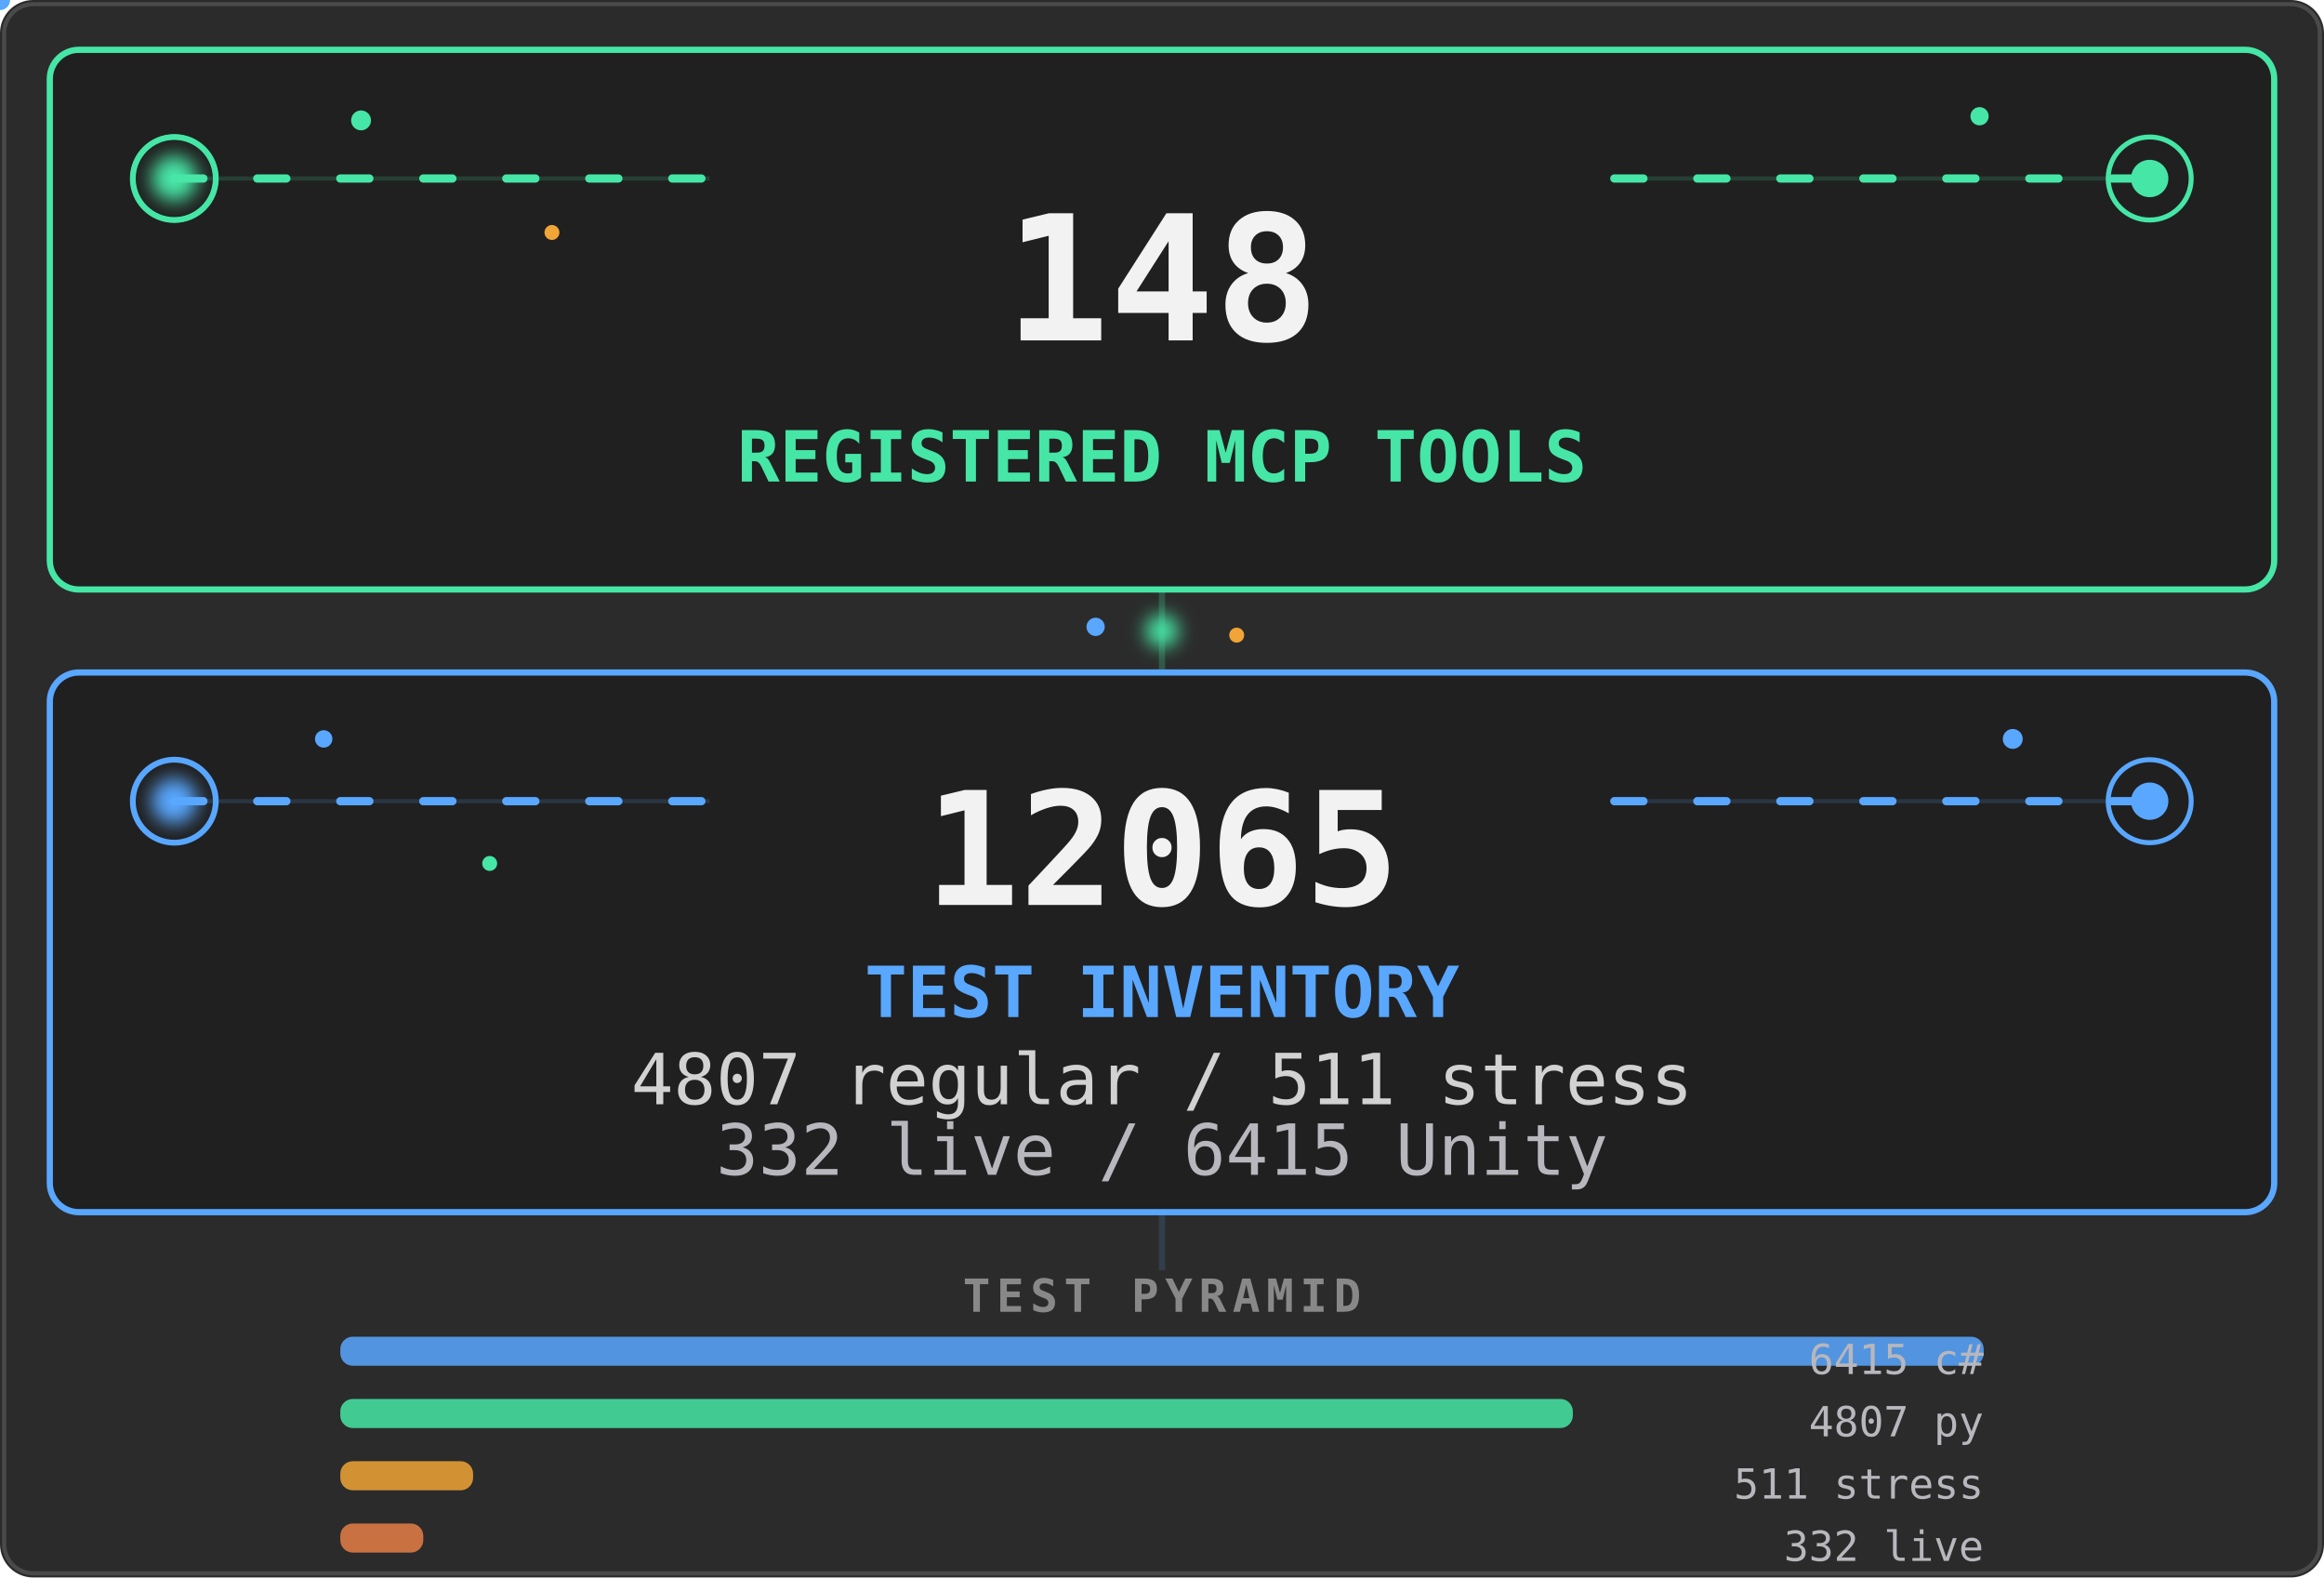
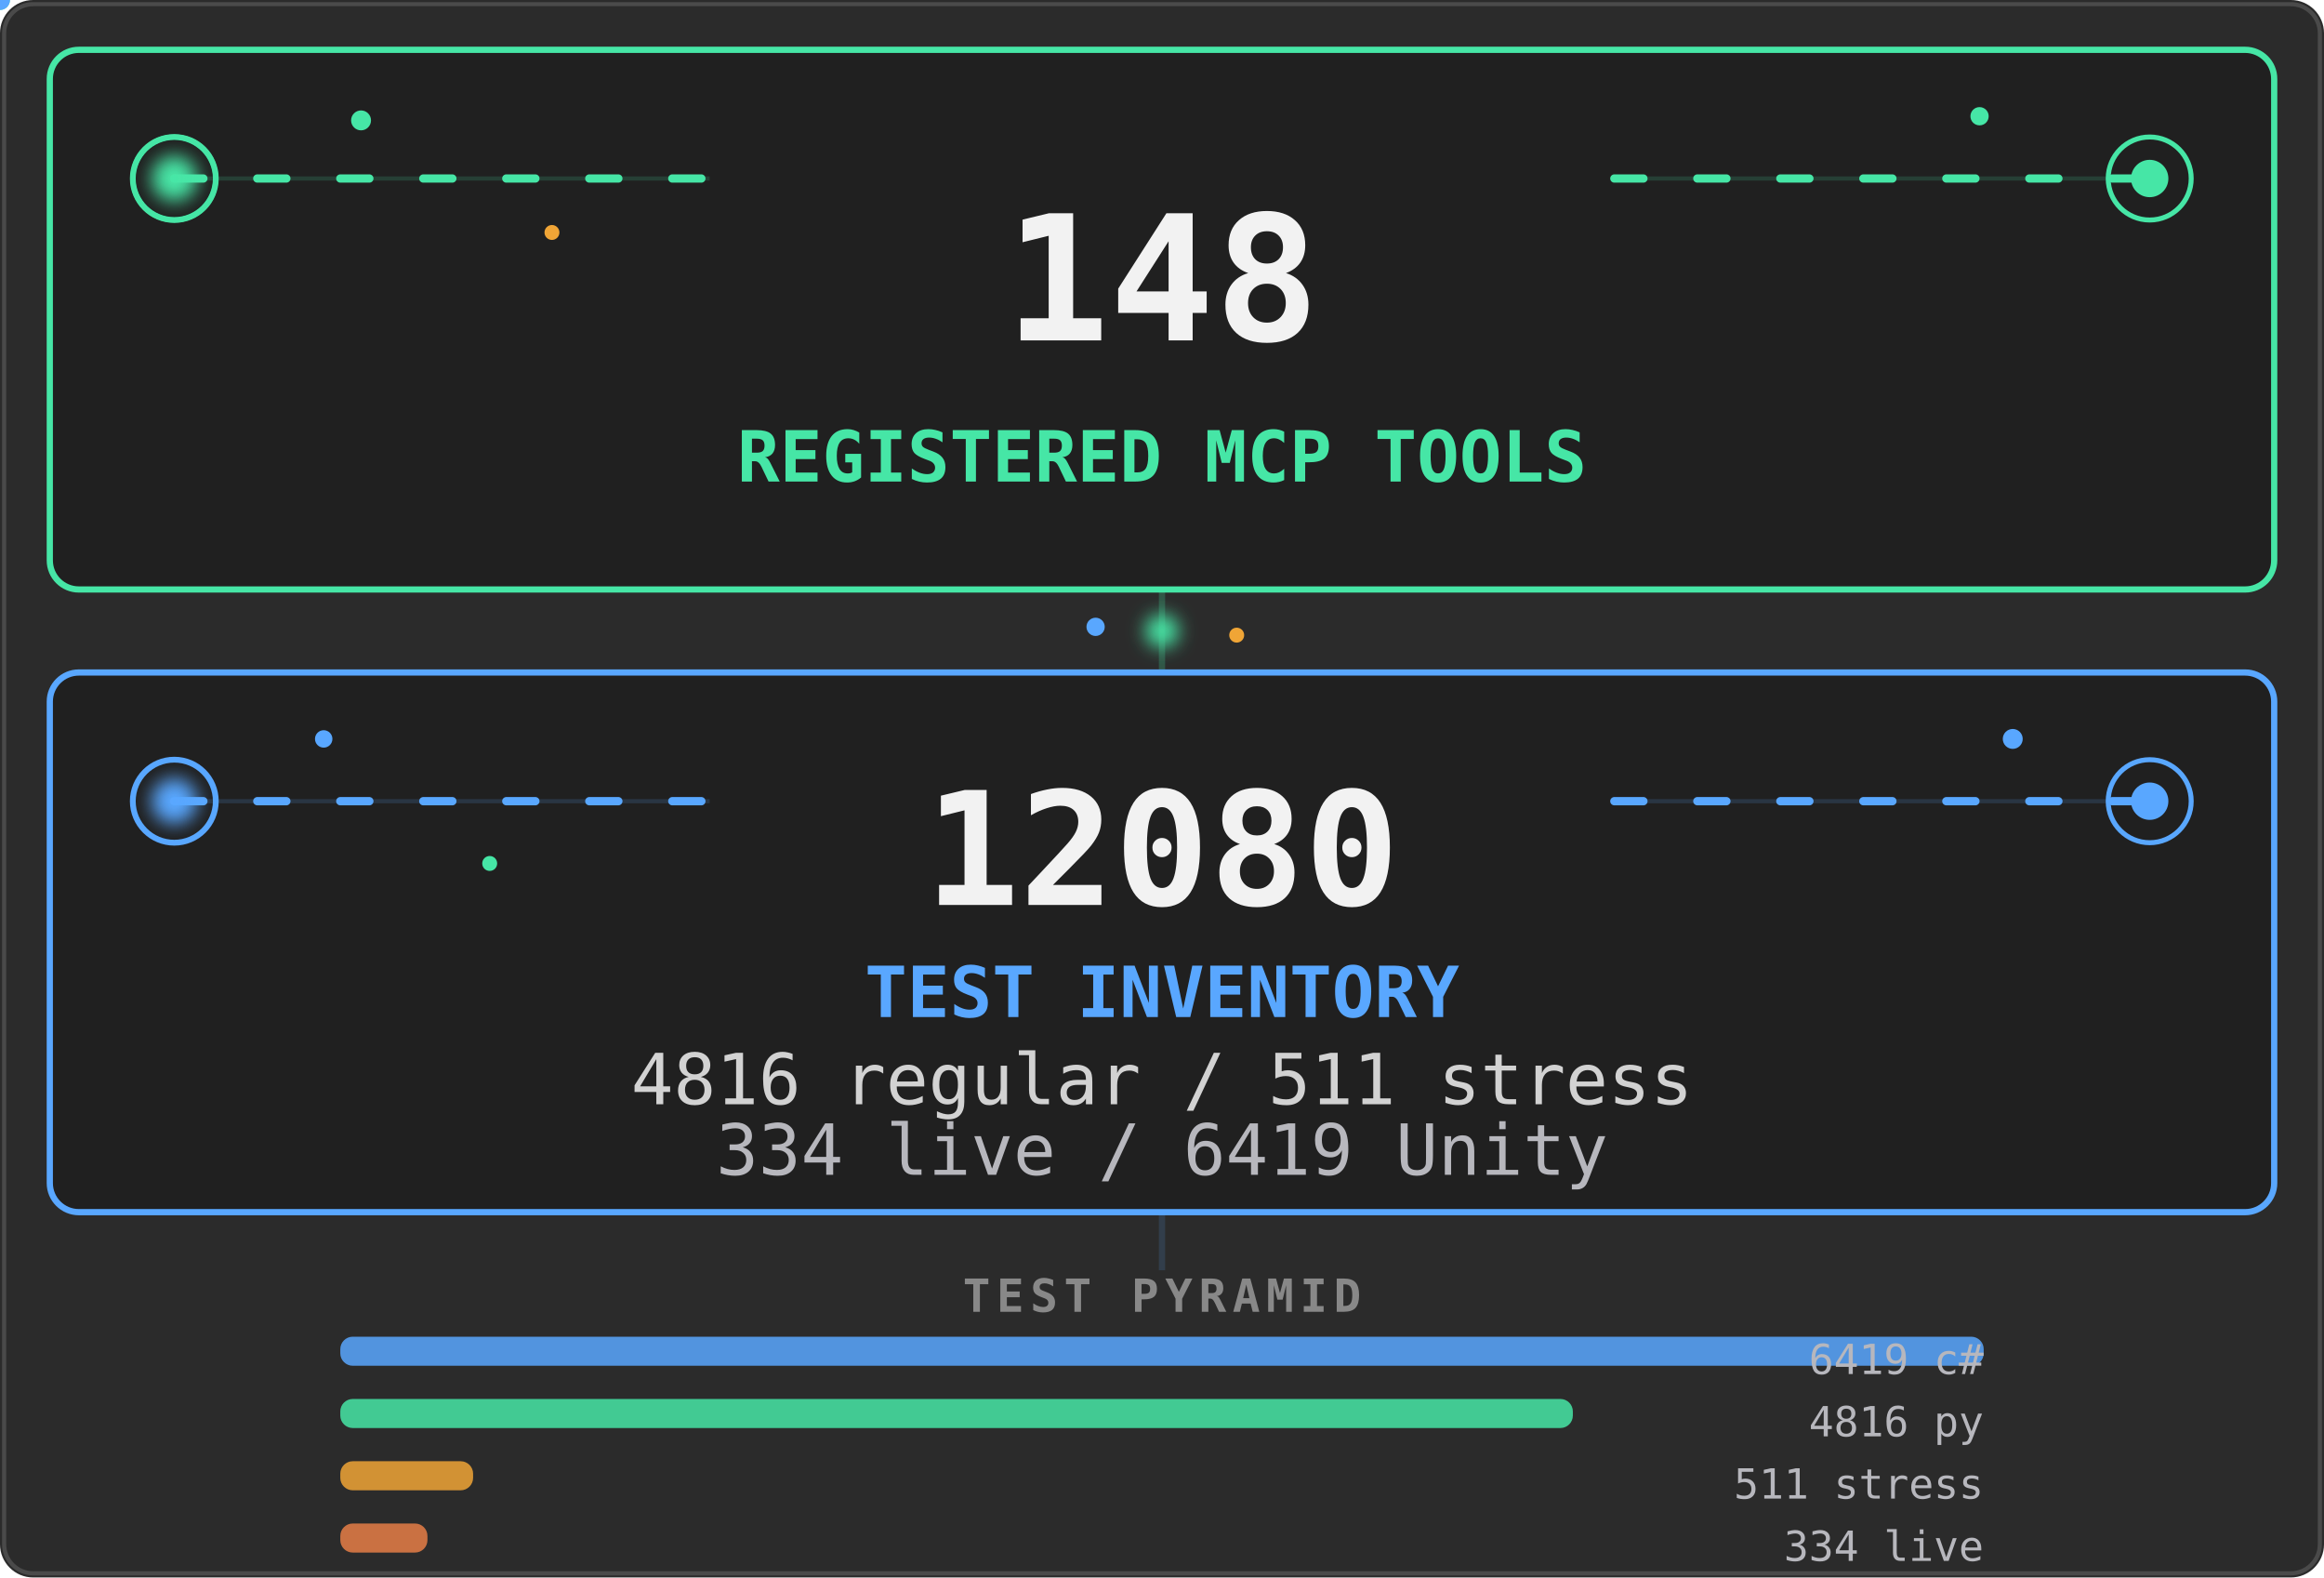
<svg xmlns="http://www.w3.org/2000/svg" viewBox="0 0 560 380" width="560" height="380" role="img" aria-labelledby="stats-title stats-desc">
  <defs>
    <filter id="stats-core-glow" x="-80%" y="-80%" width="260%" height="260%">
      <feGaussianBlur stdDeviation="2.2" />
    </filter>
    <clipPath id="stats-tools-clip">
      <rect x="12" y="12" width="536" height="130" rx="7" />
    </clipPath>
    <clipPath id="stats-tests-clip">
      <rect x="12" y="162" width="536" height="130" rx="7" />
    </clipPath>
    <linearGradient id="stats-tools-scan" x1="0" y1="0" x2="1" y2="0">
      <stop offset="0" stop-color="#46e6a6" stop-opacity="0" />
      <stop offset=".5" stop-color="#46e6a6" stop-opacity=".2" />
      <stop offset="1" stop-color="#46e6a6" stop-opacity="0" />
    </linearGradient>
    <linearGradient id="stats-tests-scan" x1="0" y1="0" x2="1" y2="0">
      <stop offset="0" stop-color="#59a7ff" stop-opacity="0" />
      <stop offset=".5" stop-color="#59a7ff" stop-opacity=".18" />
      <stop offset="1" stop-color="#59a7ff" stop-opacity="0" />
    </linearGradient>
  </defs>
  <style>
    .stats-card {
      fill: #202020;
      stroke-width: 1.5;
    }
    .stats-aura {
      transform-box: fill-box;
      transform-origin: center;
      animation: stats-aura-breathe 4.2s ease-in-out infinite;
    }
    .stats-aura-tests { animation-delay: -2.1s; }
    .stats-flow {
      fill: none;
      stroke-width: 2;
      stroke-linecap: round;
      stroke-dasharray: 7 13;
      animation: stats-flow 3.8s linear infinite;
    }
    .stats-flow-tests {
      animation-delay: -1.9s;
      animation-duration: 4.4s;
    }
    .stats-ring {
      fill: none;
      transform-box: fill-box;
      transform-origin: center;
      animation: stats-ring-life 3.2s ease-out infinite;
    }
    .stats-ring-mid { animation-delay: -1.05s; }
    .stats-ring-late { animation-delay: -2.1s; }
    .stats-ring-tests { animation-duration: 3.7s; }
    .stats-core {
      transform-box: fill-box;
      transform-origin: center;
      animation: stats-core-life 2.8s ease-in-out infinite;
    }
    .stats-core-tests {
      animation-delay: -1.4s;
      animation-duration: 3.2s;
    }
    .stats-scan {
      animation: stats-scan-yoyo 5.4s ease-in-out infinite alternate;
    }
    .stats-scan-tests {
      animation-delay: -2.7s;
      animation-duration: 6.2s;
    }
    .stats-spore {
      transform-box: fill-box;
      transform-origin: center;
      animation: stats-spore-drift 5.1s ease-in-out infinite alternate;
    }
    .stats-spore-b { animation-delay: -1.7s; animation-duration: 6.3s; }
    .stats-spore-c { animation-delay: -3.4s; animation-duration: 4.7s; }
    .stats-spore-phase-1 { animation-delay: -.6s; animation-duration: 5.5s; }
    .stats-spore-phase-2 { animation-delay: -1.3s; animation-duration: 4.8s; }
    .stats-spore-phase-3 { animation-delay: -2.2s; animation-duration: 6s; }
    .stats-spore-phase-4 { animation-delay: -3.1s; animation-duration: 5.2s; }
    .stats-spore-phase-5 { animation-delay: -4s; animation-duration: 6.6s; }
    .stats-spore-phase-6 { animation-delay: -4.8s; animation-duration: 5.8s; }
    .stats-bridge {
      transform-box: fill-box;
      transform-origin: center;
      animation: stats-bridge-life 3.6s ease-in-out infinite;
    }
    .motion-particle { pointer-events: none; }
    @keyframes stats-aura-breathe {
      0%, 100% { opacity: .07; transform: scale(.985); }
      50% { opacity: .2; transform: scale(1.015); }
    }
    @keyframes stats-flow {
      from { stroke-dashoffset: 0; }
      to { stroke-dashoffset: -40; }
    }
    @keyframes stats-ring-life {
      0% { opacity: .7; transform: scale(.45); }
      72%, 100% { opacity: 0; transform: scale(1.85); }
    }
    @keyframes stats-core-life {
      0%, 100% { opacity: .8; transform: scale(.86); }
      50% { opacity: 1; transform: scale(1.12); }
    }
    @keyframes stats-scan-yoyo {
      0% { opacity: 0; transform: translateX(-76px); }
      16%, 84% { opacity: .8; }
      100% { opacity: 0; transform: translateX(596px); }
    }
    @keyframes stats-spore-drift {
      0% { opacity: .2; transform: translate(-5px, 4px) scale(.72); }
      48% { opacity: .72; transform: translate(4px, -5px) scale(1.12); }
      100% { opacity: .3; transform: translate(9px, 3px) scale(.84); }
    }
    @keyframes stats-bridge-life {
      0%, 100% { opacity: .38; transform: scale(.82); }
      50% { opacity: 1; transform: scale(1.12); }
    }
    @media (prefers-reduced-motion: reduce) {
      .stats-aura, .stats-flow, .stats-ring, .stats-core,
      .stats-scan, .stats-spore, .stats-bridge {
        animation: none !important;
      }
      .stats-aura { opacity: .1; }
      .stats-flow { stroke-dasharray: none; opacity: .42; }
      .stats-ring { opacity: .18; }
      .stats-core { opacity: 1; }
      .stats-scan, .motion-particle { display: none; }
      .stats-spore { opacity: .3; }
      .stats-bridge { opacity: .75; }
    }
  </style>
  <rect width="560" height="380" rx="8" fill="#2b2b2b" />
  <rect x="1" y="1" width="558" height="378" rx="7" fill="none" stroke="#4a4a4a" />
  <path d="M280 142V162" stroke="#46e6a6" stroke-width="1.5" opacity=".22" />
  <circle class="stats-bridge" cx="280" cy="152" r="4" fill="#46e6a6" filter="url(#stats-core-glow)" />
  <circle class="stats-spore stats-spore-b stats-spore-phase-1" cx="264" cy="151" r="2.2" fill="#59a7ff" />
  <circle class="stats-spore stats-spore-c stats-spore-phase-2" cx="298" cy="153" r="1.8" fill="#f0a536" />
  <rect class="stats-aura" x="12" y="12" width="536" height="130" rx="7" fill="#46e6a6" />
  <rect class="stats-card" x="12" y="12" width="536" height="130" rx="7" stroke="#46e6a6" />
  <g clip-path="url(#stats-tools-clip)">
    <rect class="stats-scan" x="-70" y="12" width="74" height="130" fill="url(#stats-tools-scan)" />
  </g>
  <path d="M42 43H171M389 43H518" stroke="#46e6a6" opacity=".16" />
  <path class="stats-flow" d="M42 43H171M389 43H518" stroke="#46e6a6" />
  <g aria-hidden="true">
    <circle class="stats-ring" cx="42" cy="43" r="10" stroke="#46e6a6" stroke-width="1.4" />
    <circle class="stats-ring stats-ring-mid" cx="42" cy="43" r="10" stroke="#46e6a6" stroke-width="1.2" />
    <circle class="stats-ring stats-ring-late" cx="518" cy="43" r="10" stroke="#46e6a6" stroke-width="1.2" />
    <circle class="stats-core" cx="42" cy="43" r="5.5" fill="#46e6a6" filter="url(#stats-core-glow)" />
    <circle class="stats-core" cx="518" cy="43" r="4.5" fill="#46e6a6" />
    <circle class="stats-spore" cx="87" cy="29" r="2.4" fill="#46e6a6" />
    <circle class="stats-spore stats-spore-b stats-spore-phase-3" cx="133" cy="56" r="1.8" fill="#f0a536" />
    <circle class="stats-spore stats-spore-c stats-spore-phase-4" cx="477" cy="28" r="2.2" fill="#46e6a6" />
    <g class="motion-particle">
      <circle r="2.4" fill="#46e6a6">
        <animateMotion dur="4.8s" begin="-1.3s" repeatCount="indefinite" path="M42 43H171" />
        <animate attributeName="opacity" values="0;.9;.9;0" dur="4.8s" begin="-1.3s" repeatCount="indefinite" />
      </circle>
    </g>
    <g class="motion-particle">
      <circle r="2" fill="#46e6a6">
        <animateMotion dur="5.6s" begin="-4.1s" repeatCount="indefinite" path="M389 43H518" />
        <animate attributeName="opacity" values="0;.75;.75;0" dur="5.6s" begin="-4.1s" repeatCount="indefinite" />
      </circle>
    </g>
  </g>
  <g font-family="ui-monospace, SFMono-Regular, Menlo, Consolas, monospace">
    <text x="280" y="82" text-anchor="middle" fill="#f2f2f2" font-size="42" data-biome-marker="TOOLS" font-weight="700" data-mobile-critical="true">148</text>
    <text x="280" y="116" text-anchor="middle" fill="#46e6a6" font-size="17" font-weight="700" data-mobile-critical="true">REGISTERED MCP TOOLS</text>
  </g>
  <rect class="stats-aura stats-aura-tests" x="12" y="162" width="536" height="130" rx="7" fill="#59a7ff" />
  <rect class="stats-card stats-card-tests" x="12" y="162" width="536" height="130" rx="7" stroke="#59a7ff" />
  <g clip-path="url(#stats-tests-clip)">
    <rect class="stats-scan stats-scan-tests" x="-70" y="162" width="74" height="130" fill="url(#stats-tests-scan)" />
  </g>
  <path d="M42 193H171M389 193H518" stroke="#59a7ff" opacity=".16" />
  <path class="stats-flow stats-flow-tests" d="M42 193H171M389 193H518" stroke="#59a7ff" />
  <g aria-hidden="true">
    <circle class="stats-ring stats-ring-tests" cx="42" cy="193" r="10" stroke="#59a7ff" stroke-width="1.4" />
    <circle class="stats-ring stats-ring-mid stats-ring-tests" cx="518" cy="193" r="10" stroke="#59a7ff" stroke-width="1.2" />
    <circle class="stats-core stats-core-tests" cx="42" cy="193" r="5.5" fill="#59a7ff" filter="url(#stats-core-glow)" />
    <circle class="stats-core stats-core-tests" cx="518" cy="193" r="4.5" fill="#59a7ff" />
    <circle class="stats-spore stats-spore-c stats-spore-phase-5" cx="78" cy="178" r="2.1" fill="#59a7ff" />
    <circle class="stats-spore stats-spore-phase-6" cx="118" cy="208" r="1.8" fill="#46e6a6" />
    <circle class="stats-spore stats-spore-b stats-spore-phase-2" cx="485" cy="178" r="2.4" fill="#59a7ff" />
    <g class="motion-particle">
      <circle r="2.4" fill="#59a7ff">
        <animateMotion dur="5.2s" begin="-3.7s" repeatCount="indefinite" path="M42 193H171" />
        <animate attributeName="opacity" values="0;.9;.9;0" dur="5.2s" begin="-3.7s" repeatCount="indefinite" />
      </circle>
    </g>
    <g class="motion-particle">
      <circle r="2" fill="#59a7ff">
        <animateMotion dur="4.6s" begin="-.8s" repeatCount="indefinite" path="M389 193H518" />
        <animate attributeName="opacity" values="0;.75;.75;0" dur="4.6s" begin="-.8s" repeatCount="indefinite" />
      </circle>
    </g>
  </g>
  <g font-family="ui-monospace, SFMono-Regular, Menlo, Consolas, monospace">
-     <text x="280" y="218" text-anchor="middle" fill="#f2f2f2" font-size="38" data-biome-marker="TESTS" font-weight="700" data-mobile-critical="true">12065</text>
+     <text x="280" y="218" text-anchor="middle" fill="#f2f2f2" font-size="38" data-biome-marker="TESTS" font-weight="700" data-mobile-critical="true">12080</text>
    <text x="280" y="245" text-anchor="middle" fill="#59a7ff" font-size="17" font-weight="700" data-mobile-critical="true">TEST INVENTORY</text>
-     <text x="280" y="266" text-anchor="middle" fill="#d2d2d2" font-size="17" data-biome-marker="BREAKDOWN_PRIMARY" data-mobile-critical="true">4807 regular / 511 stress</text>
-     <text x="280" y="283" text-anchor="middle" fill="#b7b7bd" font-size="17" data-biome-marker="BREAKDOWN_SECONDARY" data-mobile-critical="true">332 live / 6415 Unity</text>
+     <text x="280" y="266" text-anchor="middle" fill="#d2d2d2" font-size="17" data-biome-marker="BREAKDOWN_PRIMARY" data-mobile-critical="true">4816 regular / 511 stress</text>
+     <text x="280" y="283" text-anchor="middle" fill="#b7b7bd" font-size="17" data-biome-marker="BREAKDOWN_SECONDARY" data-mobile-critical="true">334 live / 6419 Unity</text>
  </g>
  <path d="M280 292V306" stroke="#59a7ff" stroke-width="1.5" opacity=".15" />
  <g font-family="ui-monospace, SFMono-Regular, Menlo, Consolas, monospace">
    <text x="280" y="316" text-anchor="middle" fill="#888" font-size="11" font-weight="600" letter-spacing="1.5">TEST PYRAMID</text>
    <rect data-biome-bar="CS" x="82" y="322" height="7" width="396" rx="3" fill="#59a7ff" opacity=".85" />
-     <text data-biome-bar-label="CS" x="478" y="331" text-anchor="end" fill="#b7b7bd" font-size="10">6415 c#</text>
+     <text data-biome-bar-label="CS" x="478" y="331" text-anchor="end" fill="#b7b7bd" font-size="10">6419 c#</text>
    <rect data-biome-bar="PY" x="82" y="337" height="7" width="297" rx="3" fill="#46e6a6" opacity=".85" />
-     <text data-biome-bar-label="PY" x="478" y="346" text-anchor="end" fill="#b7b7bd" font-size="10">4807 py</text>
+     <text data-biome-bar-label="PY" x="478" y="346" text-anchor="end" fill="#b7b7bd" font-size="10">4816 py</text>
    <rect data-biome-bar="STRESS" x="82" y="352" height="7" width="32" rx="3" fill="#f0a536" opacity=".85" />
    <text data-biome-bar-label="STRESS" x="478" y="361" text-anchor="end" fill="#b7b7bd" font-size="10">511 stress</text>
-     <rect data-biome-bar="LIVE" x="82" y="367" height="7" width="20" rx="3" fill="#e67e46" opacity=".85" />
-     <text data-biome-bar-label="LIVE" x="478" y="376" text-anchor="end" fill="#b7b7bd" font-size="10">332 live</text>
+     <rect data-biome-bar="LIVE" x="82" y="367" height="7" width="21" rx="3" fill="#e67e46" opacity=".85" />
+     <text data-biome-bar-label="LIVE" x="478" y="376" text-anchor="end" fill="#b7b7bd" font-size="10">334 live</text>
  </g>
</svg>
